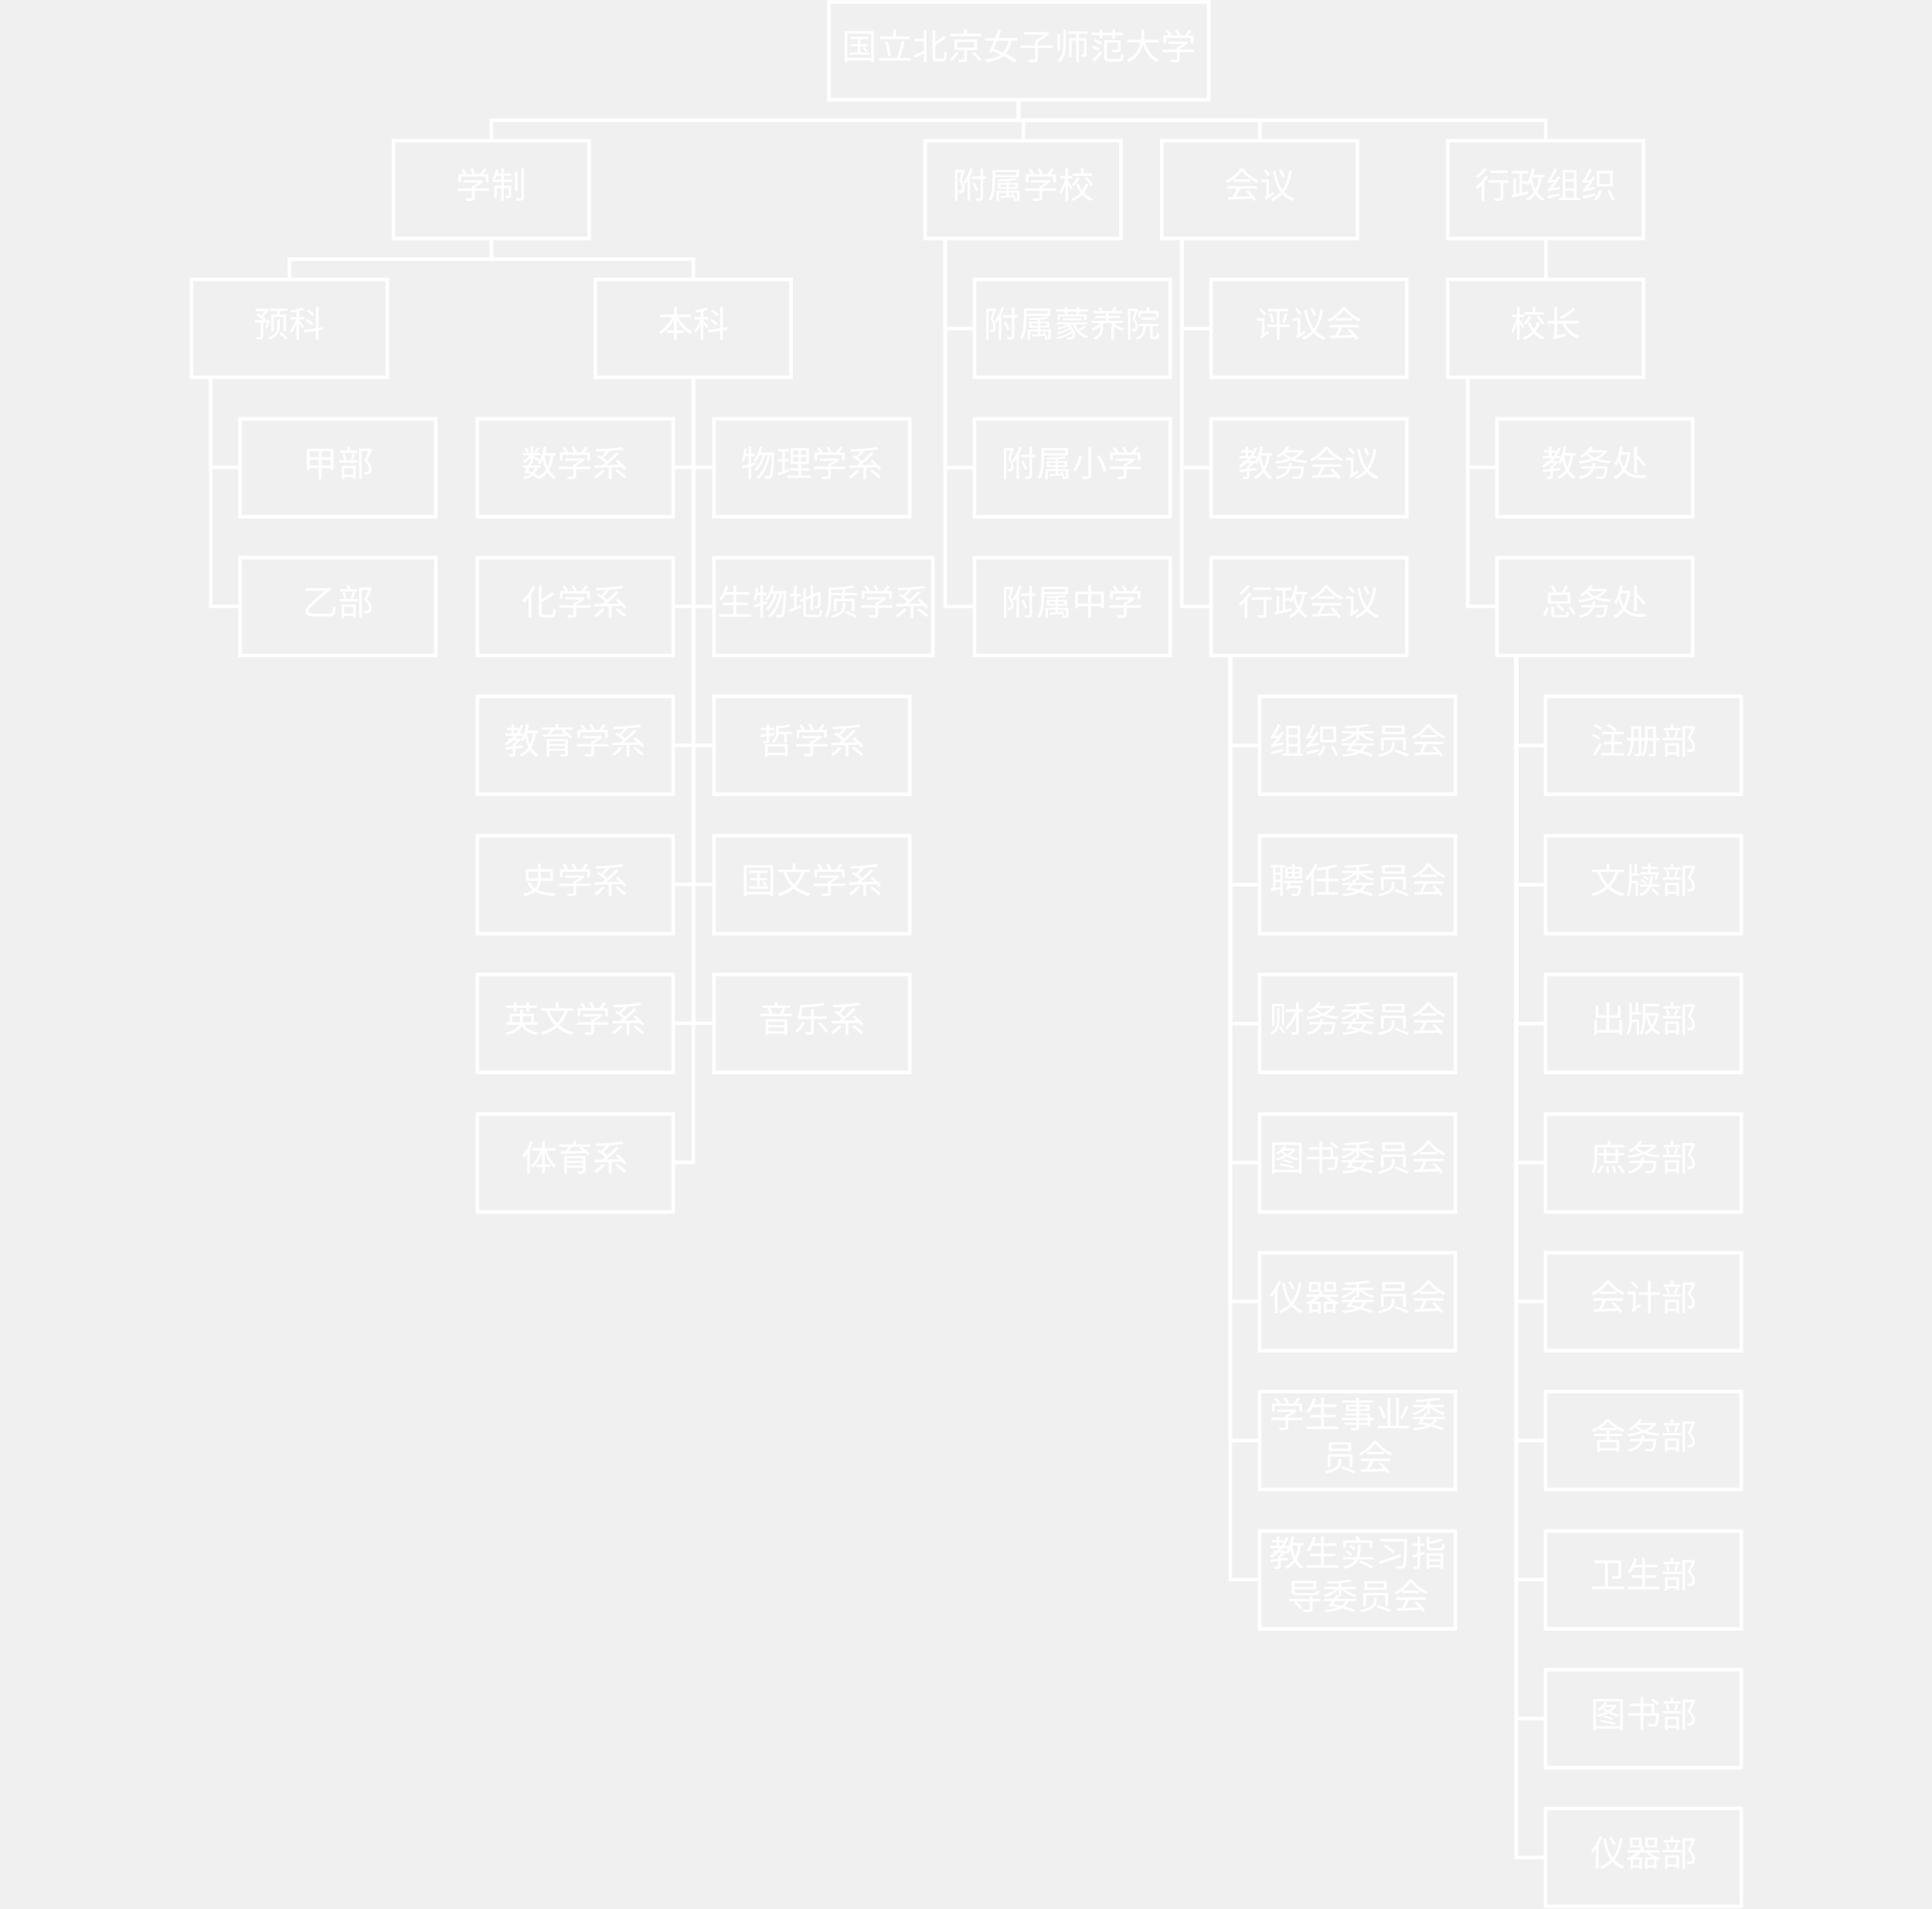
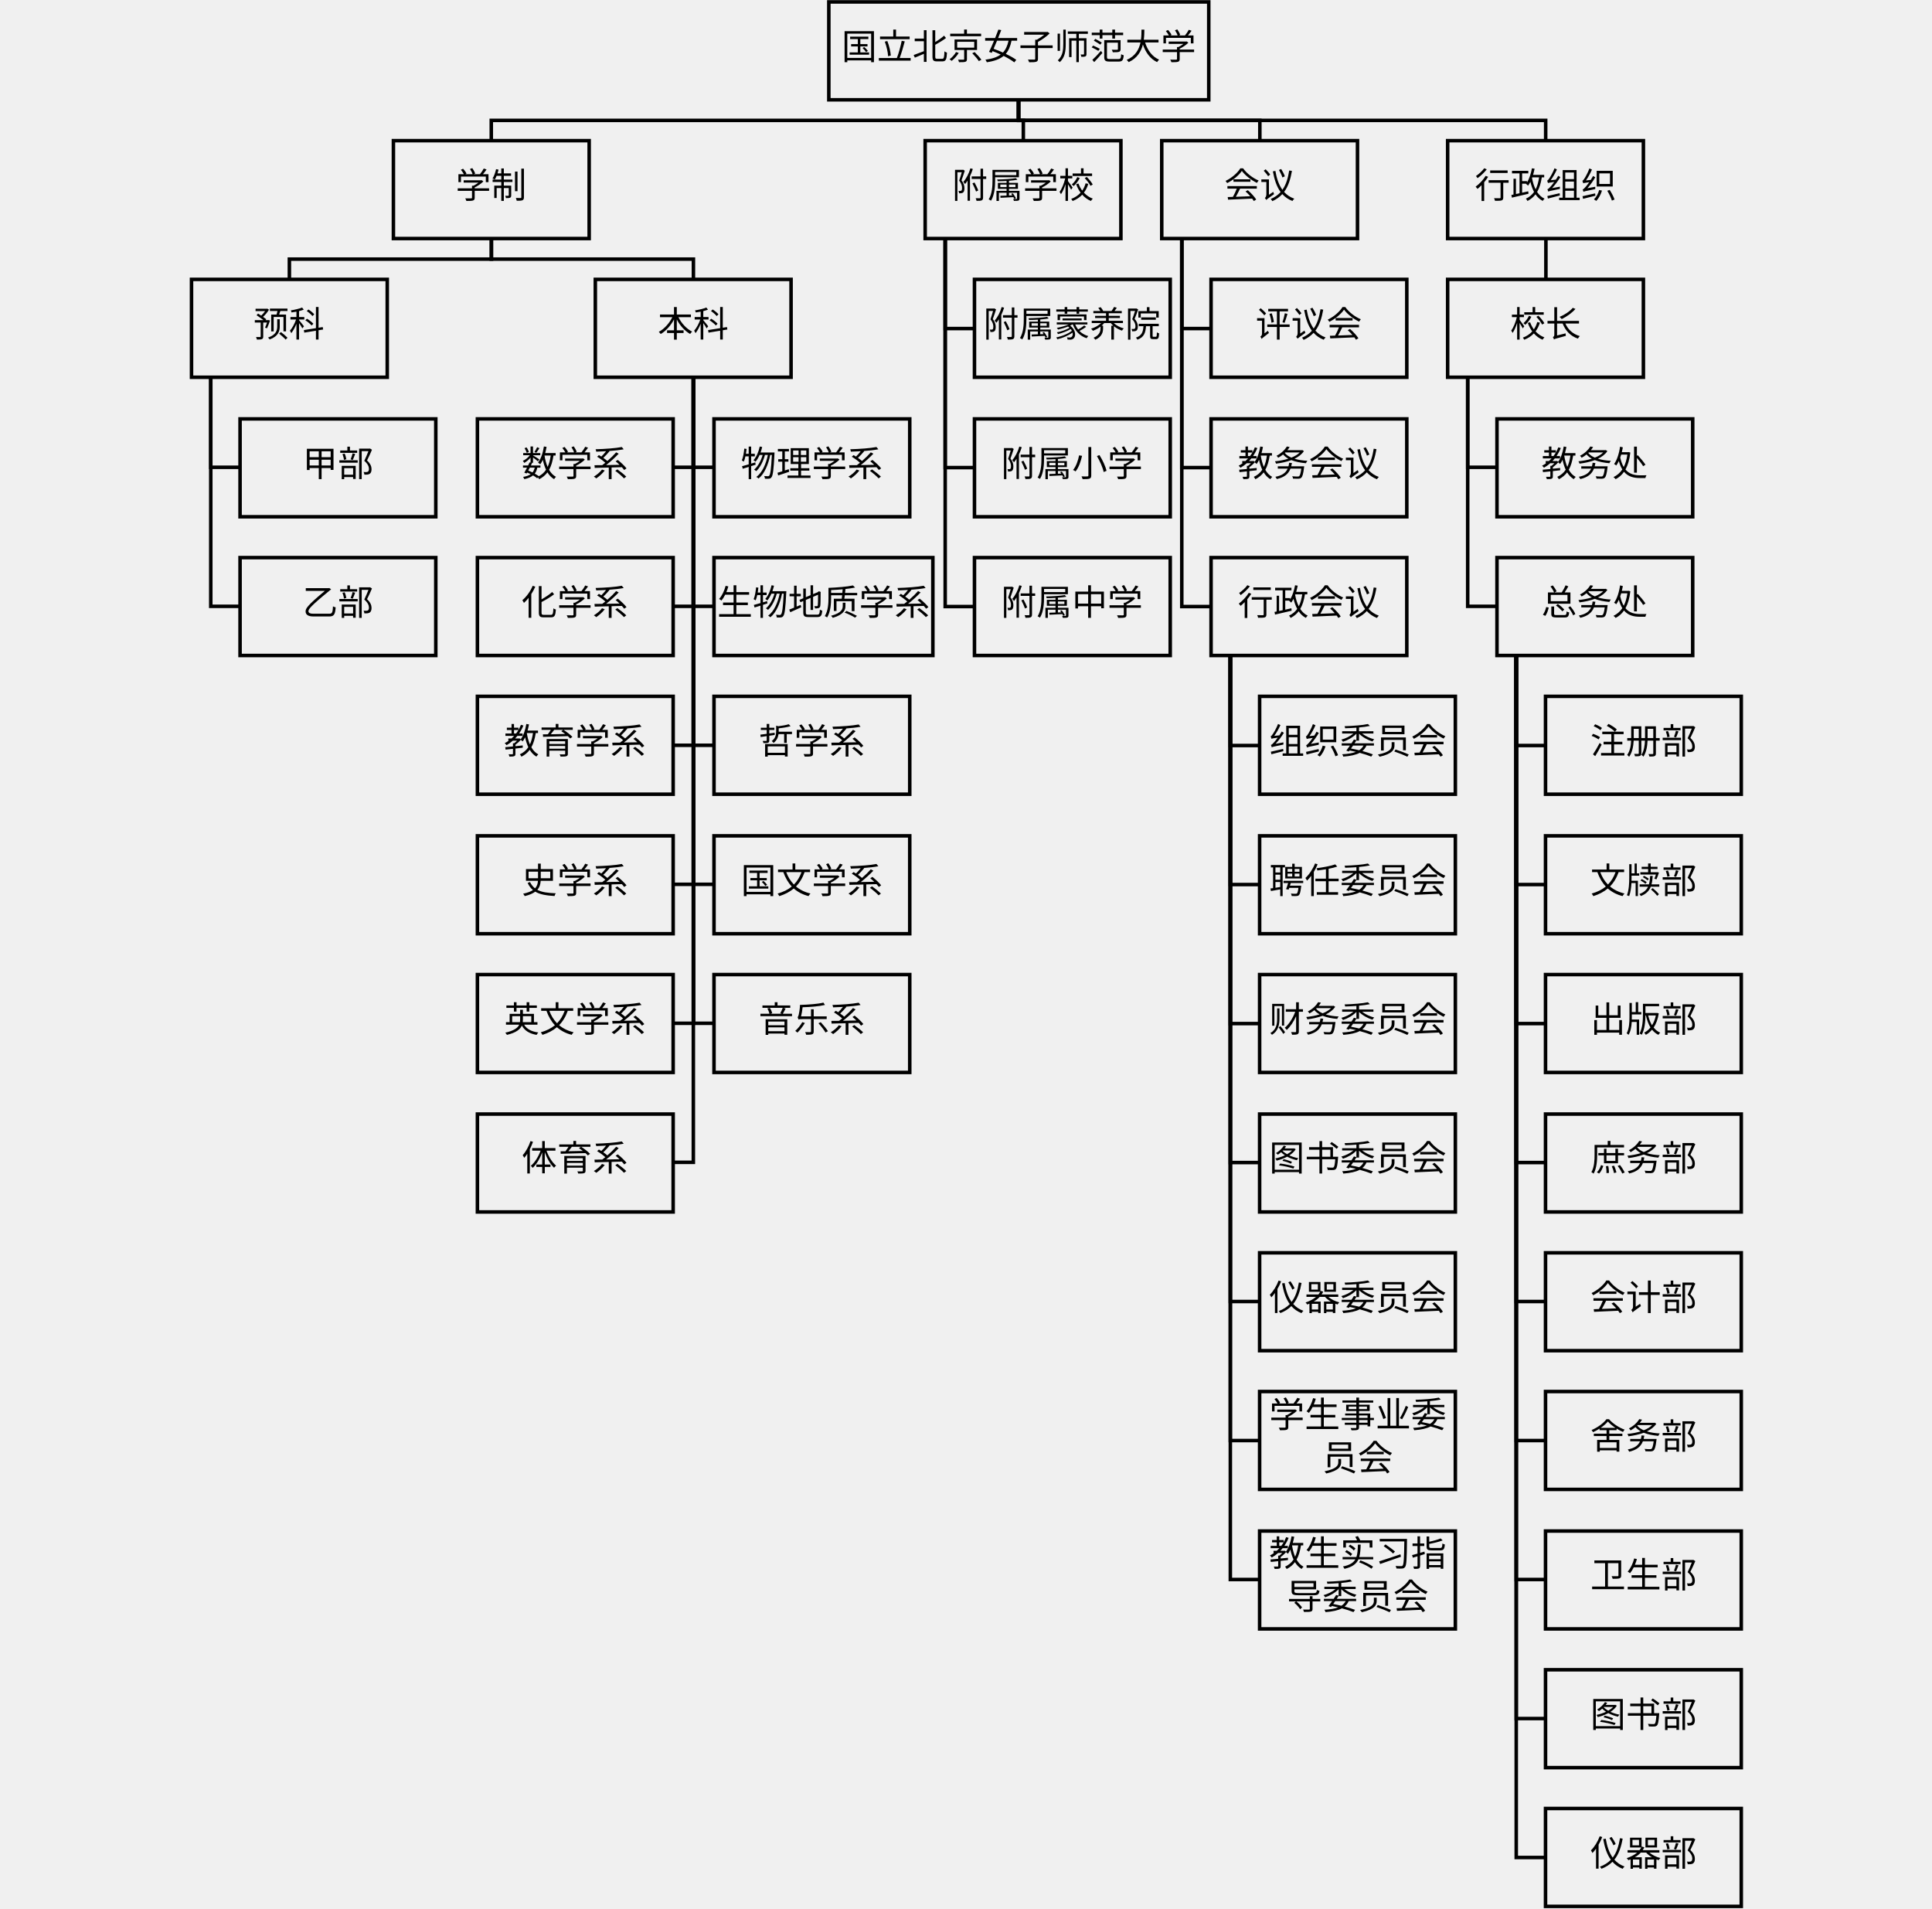
<svg xmlns="http://www.w3.org/2000/svg" version="1.1" viewBox="0 0 2507 2476" xml:space="preserve">
  <style type="text/css">
- 	.st0{fill:none;stroke:#FFFFFF;stroke-width:4.583;stroke-miterlimit:8;}
- 	.st1{fill:#FFFFFF;font-family:'sans-serif';font-size:46px;}
+ 	.st0{fill:none;stroke:black;stroke-width:4.583;stroke-miterlimit:8;}
+ 	.st1{fill:black;font-family:'sans-serif';font-size:46px;}
</style>
  <path class="st0" d="M1967.5,850.5v1559.6h38.1" />
  <path class="st0" d="M1967.5,850.5v1379.3h38.1" />
  <path class="st0" d="M1967.5,850.5v1198.9h38.1" />
  <path class="st0" d="M1967.5,850.5v1018.6h38.1" />
  <path class="st0" d="M1967.5,850.5v838.2h38.1" />
  <path class="st0" d="M1967.5,850.5v657.9h38.1" />
  <path class="st0" d="M1967.5,850.5v477.6h38.1" />
  <path class="st0" d="M1967.5,850.5v297.2h38.1" />
  <path class="st0" d="M1967.5,850.5v116.8h38.1" />
  <path class="st0" d="M1904.5,489.5v297.2h38.1" />
  <path class="st0" d="M1904.5,489.5v116.8h38.1" />
  <path class="st0" d="M2006,309.5v53.3" />
  <path class="st0" d="M1321.5,129.5v26.7h684.2v26.7" />
  <path class="st0" d="M1596.5,850.5v1198.9h38.1" />
  <path class="st0" d="M1596.5,850.5v1018.6h38.1" />
  <path class="st0" d="M1596.5,850.5v838.2h38.1" />
  <path class="st0" d="M1596.5,850.5v657.9h38.1" />
  <path class="st0" d="M1596.5,850.5v477.6h38.1" />
  <path class="st0" d="M1596.5,850.5v297.2h38.1" />
  <path class="st0" d="M1596.5,850.5v116.8h38.1" />
  <path class="st0" d="M1533.5,309.5V787h38.1" />
  <path class="st0" d="M1533.5,309.5v297.2h38.1" />
  <path class="st0" d="M1533.5,309.5v116.8h38.1" />
  <path class="st0" d="M1321.5,129.5v26.7h313.3v26.7" />
  <path class="st0" d="M1226.5,309.5V787h38.1" />
  <path class="st0" d="M1226.5,309.5v297.2h38.1" />
  <path class="st0" d="M1226.5,309.5v116.8h38.1" />
  <path class="st0" d="M1322,129.5v26.7h5.9v26.7" />
  <path class="st0" d="M899.7,489.5v1018.6H873" />
  <path class="st0" d="M900,489.5v838.2h26.7" />
  <path class="st0" d="M899.7,489.5v838.2H873" />
  <path class="st0" d="M900,489.5v657.9h26.7" />
  <path class="st0" d="M899.7,489.5v657.9H873" />
  <path class="st0" d="M900,489.5V967h26.7" />
  <path class="st0" d="M899.7,489.5V967H873" />
  <path class="st0" d="M900,489.5v297.2h26.7" />
  <path class="st0" d="M899.7,489.5v297.2H873" />
  <path class="st0" d="M900,489.5v116.8h26.7" />
  <path class="st0" d="M899.7,489.5v116.8H873" />
  <path class="st0" d="M637.5,309.5v26.7h262.3v26.7" />
  <path class="st0" d="M273.5,489.5v297.2h38.1" />
  <path class="st0" d="M273.5,489.5v116.8h38.1" />
  <path class="st0" d="M637.8,309.5v26.7H375.5v26.7" />
  <path class="st0" d="M1321.7,129.5v26.7H637.5v26.7" />
  <rect x="1075.5" y="2.5" class="st0" width="493" height="127" />
  <text transform="matrix(1 0 0 1 1092.01 77)" class="st1">国立北京女子师范大学</text>
  <rect x="510.5" y="182.5" class="st0" width="254" height="127" />
  <text transform="matrix(1 0 0 1 591.176 257)" class="st1">学制</text>
  <rect x="248.5" y="362.5" class="st0" width="254" height="127" />
  <text transform="matrix(1 0 0 1 328.908 437)" class="st1">预科</text>
  <rect x="311.5" y="543.5" class="st0" width="254" height="127" />
  <text transform="matrix(1 0 0 1 392.411 618)" class="st1">甲部</text>
  <rect x="311.5" y="723.5" class="st0" width="254" height="127" />
  <text transform="matrix(1 0 0 1 392.411 798)" class="st1">乙部</text>
  <rect x="772.5" y="362.5" class="st0" width="254" height="127" />
  <text transform="matrix(1 0 0 1 853.445 437)" class="st1">本科</text>
  <rect x="619.5" y="543.5" class="st0" width="254" height="127" />
  <text transform="matrix(1 0 0 1 676.851 618)" class="st1">数学系</text>
  <rect x="926.5" y="543.5" class="st0" width="254" height="127" />
  <text transform="matrix(1 0 0 1 961.29 618)" class="st1">物理学系</text>
  <rect x="619.5" y="723.5" class="st0" width="254" height="127" />
  <text transform="matrix(1 0 0 1 676.851 798)" class="st1">化学系</text>
  <rect x="926.5" y="723.5" class="st0" width="284" height="127" />
  <text transform="matrix(1 0 0 1 930.611 798)" class="st1">生物地质学系</text>
  <rect x="619.5" y="903.5" class="st0" width="254" height="127" />
  <text transform="matrix(1 0 0 1 653.934 978)" class="st1">教育学系</text>
  <rect x="926.5" y="903.5" class="st0" width="254" height="127" />
  <text transform="matrix(1 0 0 1 984.207 978)" class="st1">哲学系</text>
  <rect x="619.5" y="1084.5" class="st0" width="254" height="127" />
  <text transform="matrix(1 0 0 1 676.851 1159)" class="st1">史学系</text>
  <rect x="926.5" y="1084.5" class="st0" width="254" height="127" />
  <text transform="matrix(1 0 0 1 961.29 1159)" class="st1">国文学系</text>
  <rect x="619.5" y="1264.5" class="st0" width="254" height="127" />
  <text transform="matrix(1 0 0 1 653.934 1339)" class="st1">英文学系</text>
  <rect x="926.5" y="1264.5" class="st0" width="254" height="127" />
  <text transform="matrix(1 0 0 1 984.207 1339)" class="st1">音乐系</text>
  <rect x="619.5" y="1445.5" class="st0" width="254" height="127" />
  <text transform="matrix(1 0 0 1 676.851 1519)" class="st1">体育系</text>
  <rect x="1200.5" y="182.5" class="st0" width="254" height="127" />
  <text transform="matrix(1 0 0 1 1235.45 257)" class="st1">附属学校</text>
  <rect x="1264.5" y="362.5" class="st0" width="254" height="127" />
  <text transform="matrix(1 0 0 1 1276.04 437)" class="st1">附属蒙养院</text>
  <rect x="1264.5" y="543.5" class="st0" width="254" height="127" />
  <text transform="matrix(1 0 0 1 1298.96 618)" class="st1">附属小学</text>
  <rect x="1264.5" y="723.5" class="st0" width="254" height="127" />
  <text transform="matrix(1 0 0 1 1298.96 798)" class="st1">附属中学</text>
  <rect x="1507.5" y="182.5" class="st0" width="254" height="127" />
  <text transform="matrix(1 0 0 1 1588.64 257)" class="st1">会议</text>
  <rect x="1571.5" y="362.5" class="st0" width="254" height="127" />
  <text transform="matrix(1 0 0 1 1629.23 437)" class="st1">评议会</text>
  <rect x="1571.5" y="543.5" class="st0" width="254" height="127" />
  <text transform="matrix(1 0 0 1 1606.31 618)" class="st1">教务会议</text>
  <rect x="1571.5" y="723.5" class="st0" width="254" height="127" />
  <text transform="matrix(1 0 0 1 1606.31 798)" class="st1">行政会议</text>
  <rect x="1634.5" y="903.5" class="st0" width="254" height="127" />
  <text transform="matrix(1 0 0 1 1646.9 978)" class="st1">组织委员会</text>
  <rect x="1634.5" y="1084.5" class="st0" width="254" height="127" />
  <text transform="matrix(1 0 0 1 1646.9 1159)" class="st1">聘任委员会</text>
  <rect x="1634.5" y="1264.5" class="st0" width="254" height="127" />
  <text transform="matrix(1 0 0 1 1646.9 1339)" class="st1">财务委员会</text>
  <rect x="1634.5" y="1445.5" class="st0" width="254" height="127" />
  <text transform="matrix(1 0 0 1 1646.9 1519)" class="st1">图书委员会</text>
  <rect x="1634.5" y="1625.5" class="st0" width="254" height="127" />
  <text transform="matrix(1 0 0 1 1646.9 1700)" class="st1">仪器委员会</text>
  <rect x="1634.5" y="1805.5" class="st0" width="254" height="127" />
  <text transform="matrix(1 0 0 1 1646.9 1852)" class="st1">学生事业委</text>
  <text transform="matrix(1 0 0 1 1715.65 1908)" class="st1">员会</text>
  <rect x="1634.5" y="1986.5" class="st0" width="254" height="127" />
  <text transform="matrix(1 0 0 1 1646.9 2032)" class="st1">教生实习指</text>
  <text transform="matrix(1 0 0 1 1669.817 2088)" class="st1">导委员会</text>
  <rect x="1878.5" y="182.5" class="st0" width="254" height="127" />
  <text transform="matrix(1 0 0 1 1913.67 257)" class="st1">行政组织</text>
  <rect x="1878.5" y="362.5" class="st0" width="254" height="127" />
  <text transform="matrix(1 0 0 1 1959.5 437)" class="st1">校长</text>
  <rect x="1942.5" y="543.5" class="st0" width="254" height="127" />
  <text transform="matrix(1 0 0 1 2000.09 618)" class="st1">教务处</text>
  <rect x="1942.5" y="723.5" class="st0" width="254" height="127" />
  <text transform="matrix(1 0 0 1 2000.09 798)" class="st1">总务处</text>
  <rect x="2005.5" y="903.5" class="st0" width="254" height="127" />
  <text transform="matrix(1 0 0 1 2063.59 978)" class="st1">注册部</text>
  <rect x="2005.5" y="1084.5" class="st0" width="254" height="127" />
  <text transform="matrix(1 0 0 1 2063.59 1159)" class="st1">文牍部</text>
  <rect x="2005.5" y="1264.5" class="st0" width="254" height="127" />
  <text transform="matrix(1 0 0 1 2063.59 1339)" class="st1">出版部</text>
  <rect x="2005.5" y="1445.5" class="st0" width="254" height="127" />
  <text transform="matrix(1 0 0 1 2063.59 1519)" class="st1">庶务部</text>
  <rect x="2005.5" y="1625.5" class="st0" width="254" height="127" />
  <text transform="matrix(1 0 0 1 2063.59 1700)" class="st1">会计部</text>
  <rect x="2005.5" y="1805.5" class="st0" width="254" height="127" />
  <text transform="matrix(1 0 0 1 2063.59 1880)" class="st1">舍务部</text>
  <rect x="2005.5" y="1986.5" class="st0" width="254" height="127" />
  <text transform="matrix(1 0 0 1 2063.59 2060)" class="st1">卫生部</text>
  <rect x="2005.5" y="2166.5" class="st0" width="254" height="127" />
  <text transform="matrix(1 0 0 1 2063.59 2241)" class="st1">图书部</text>
  <rect x="2005.5" y="2346.5" class="st0" width="254" height="127" />
  <text transform="matrix(1 0 0 1 2063.59 2421)" class="st1">仪器部</text>
</svg>
